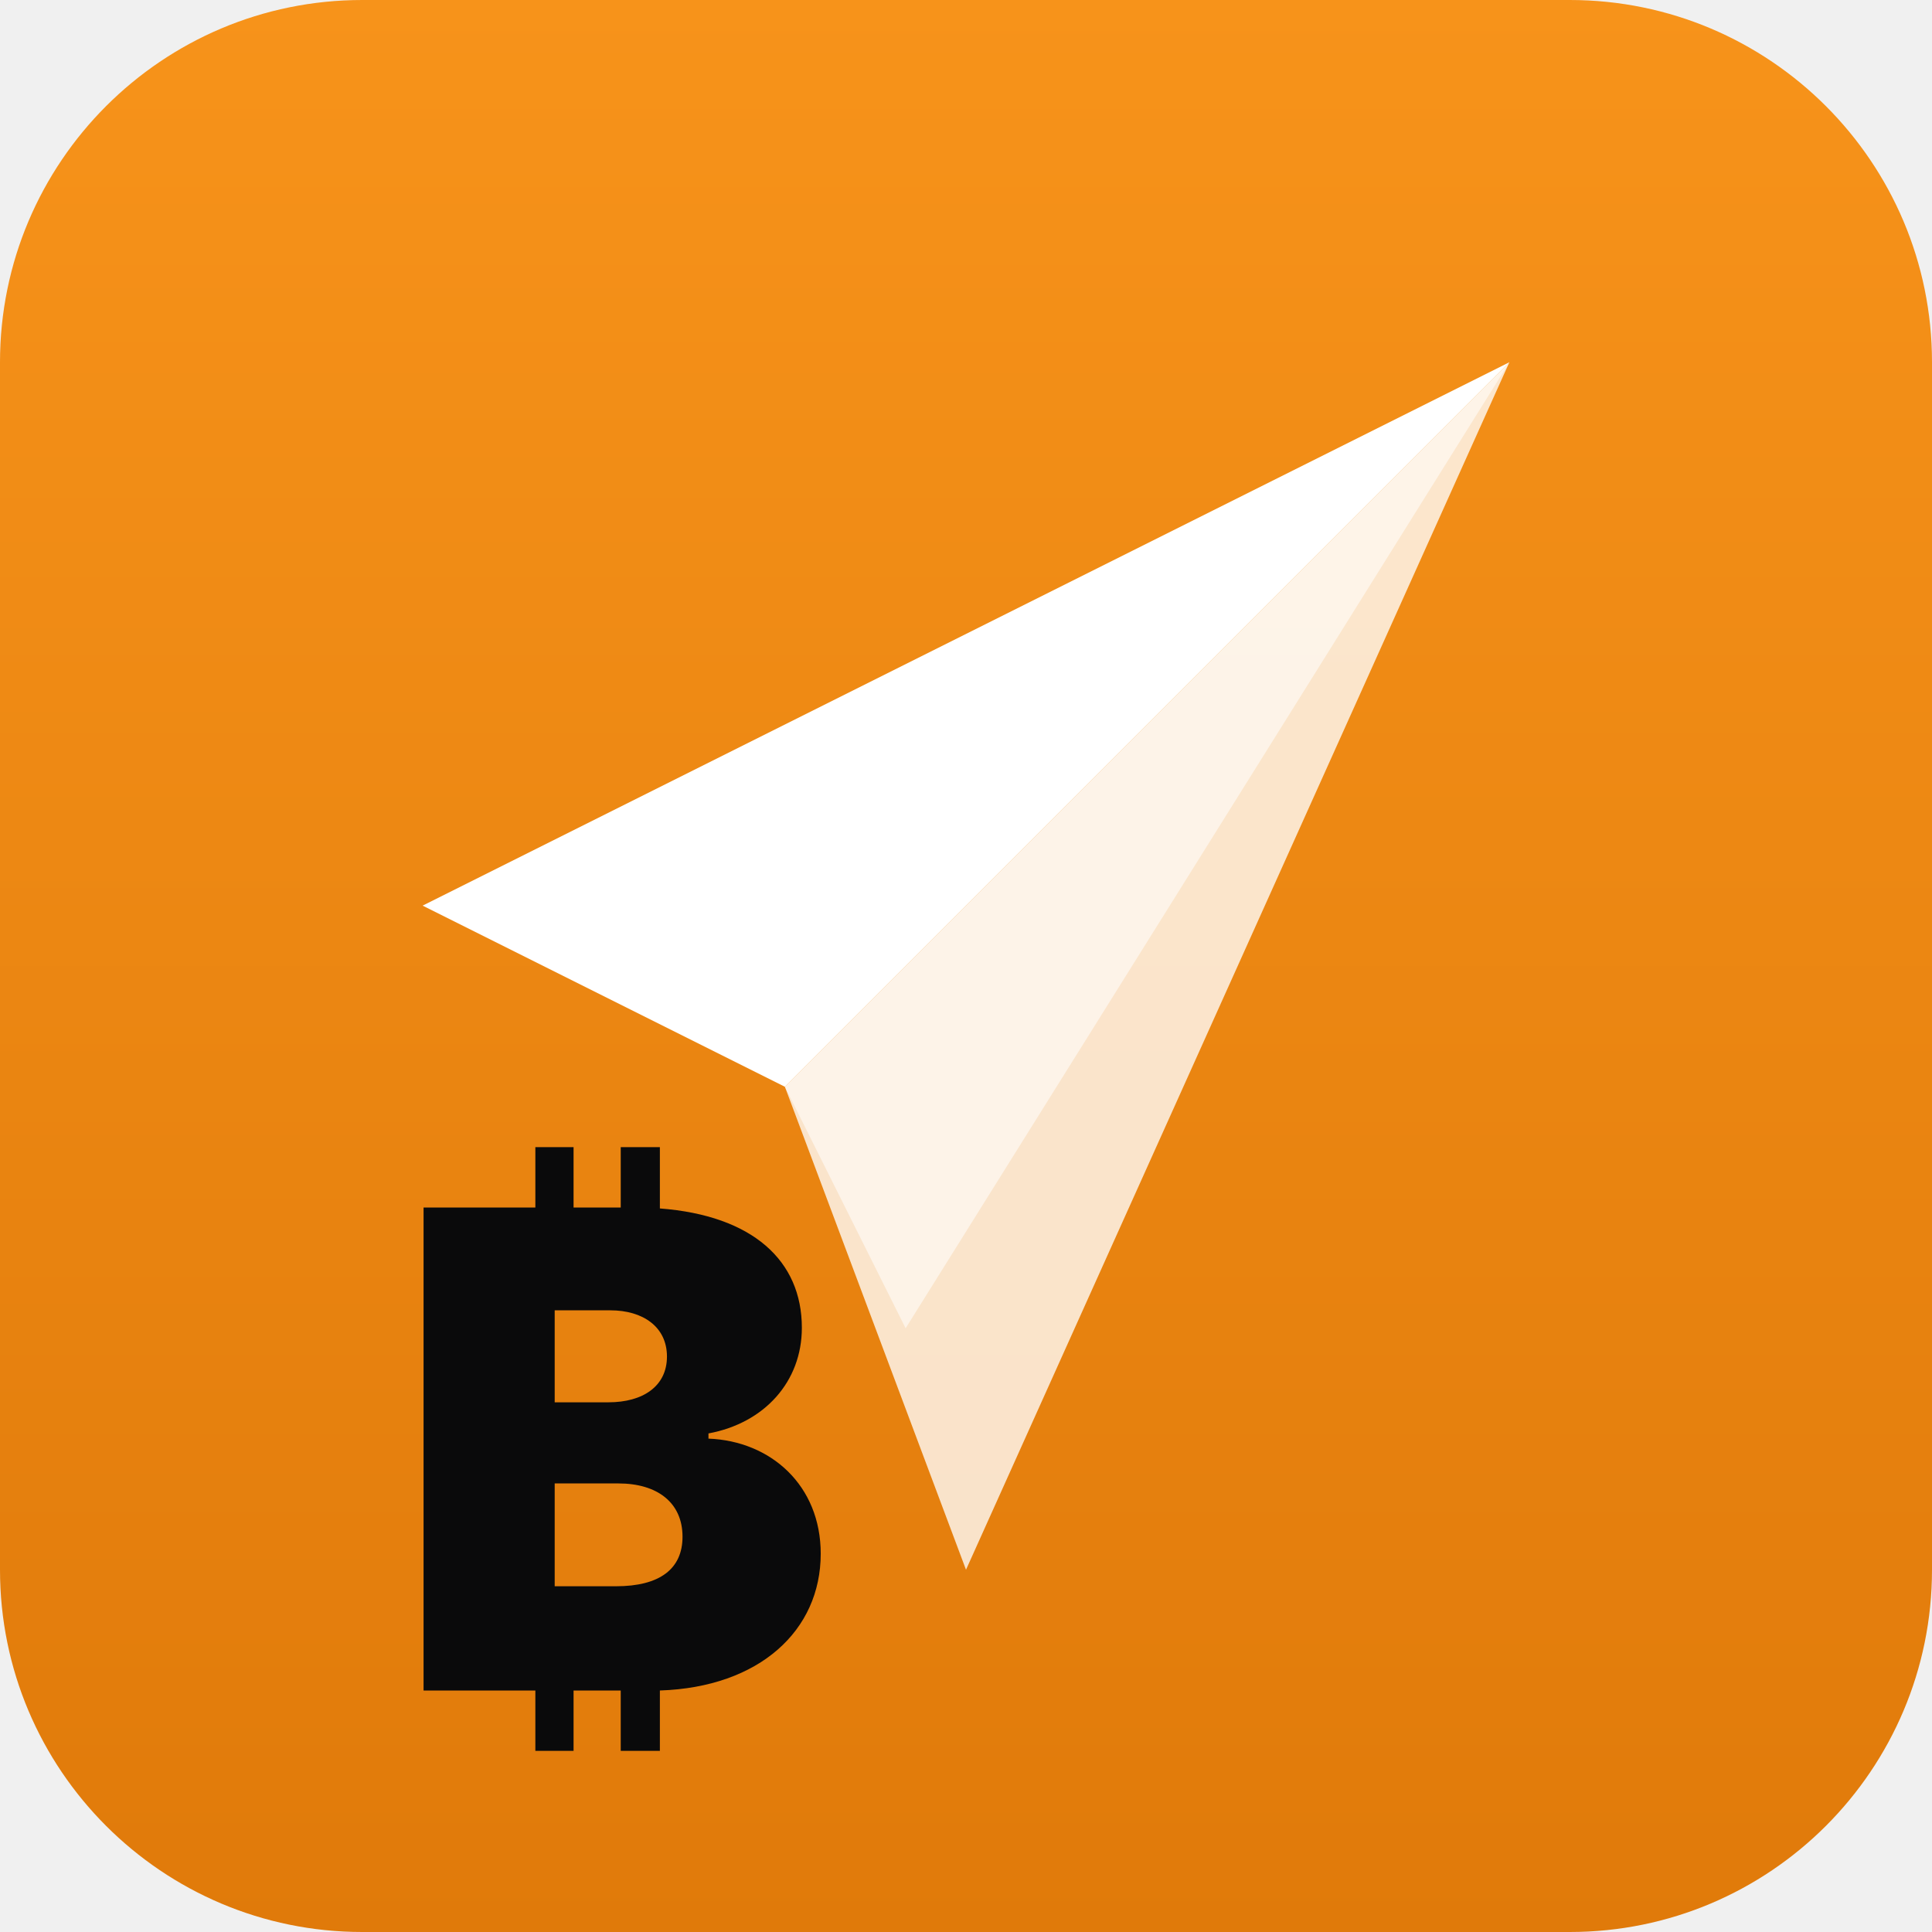
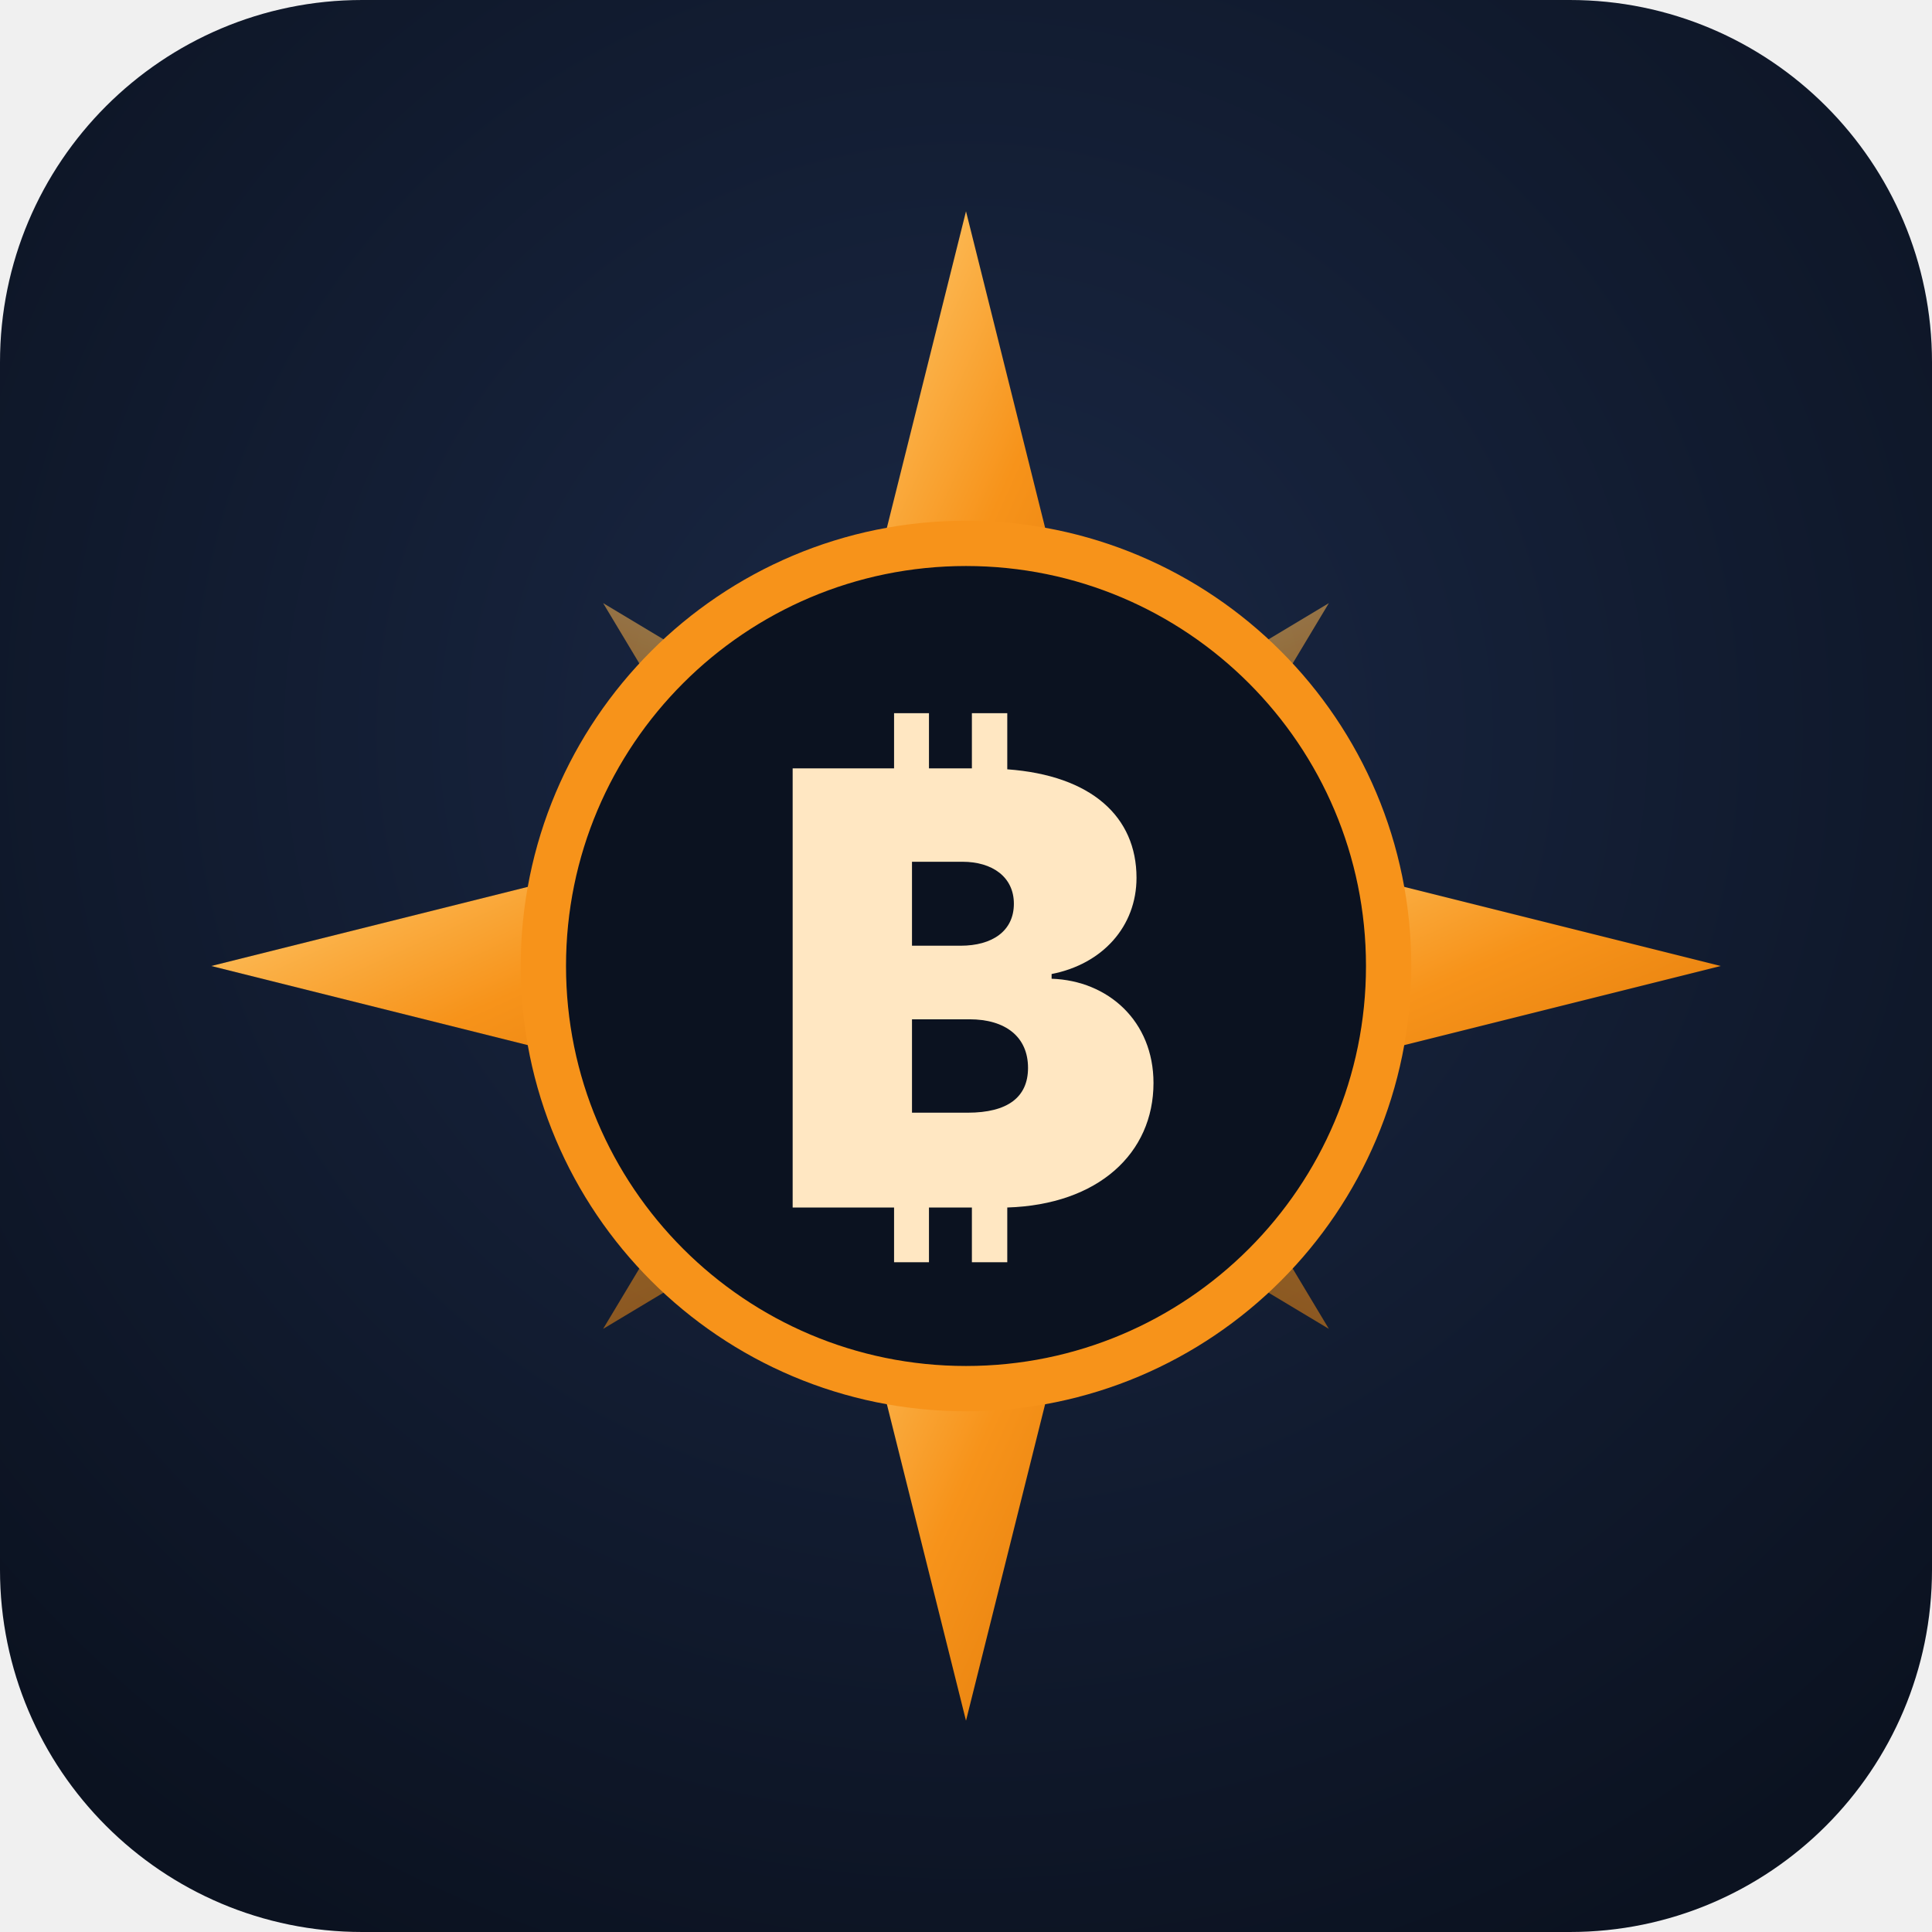
<svg xmlns="http://www.w3.org/2000/svg" viewBox="0 0 64 64" width="64" height="64">
  <defs>
-     <linearGradient id="bp-fav-bg" x1="0" y1="0" x2="0" y2="1">
-       <stop offset="0" stop-color="#F7931A" />
-       <stop offset="1" stop-color="#E07A0A" />
+     <radialGradient id="bp-fav-bg" cx="50%" cy="38%" r="70%">
+       <stop offset="0%" stop-color="#1A2845" />
+       <stop offset="100%" stop-color="#0B1220" />
+     </radialGradient>
+     <linearGradient id="bp-fav-star" x1="0%" y1="0%" x2="100%" y2="100%">
+       <stop offset="0%" stop-color="#FFD27A" />
+       <stop offset="55%" stop-color="#F7931A" />
+       <stop offset="100%" stop-color="#E07A0A" />
    </linearGradient>
  </defs>
-   <rect x="0" y="0" width="64" height="64" rx="12" fill="url(#bp-fav-bg)" />
-   <g fill="#FFFFFF" fill-rule="evenodd">
-     <path d="M 50 12 L 14 30 L 26 36 L 50 12 Z" />
-     <path d="M 50 12 L 26 36 L 32 52 L 50 12 Z" opacity="0.78" />
-     <path d="M 50 12 L 30 44 L 26 36 Z" opacity="0.55" />
+   <rect width="64" height="64" rx="12" fill="url(#bp-fav-bg)" />
+   <g transform="translate(32 32)" fill="url(#bp-fav-star)">
+     <polygon points="0,-25 4.5,-7 0,-5 -4.5,-7" />
+     <polygon points="25,0 7,4.5 5,0 7,-4.5" />
+     <polygon points="0,25 -4.5,7 0,5 4.5,7" />
+     <polygon points="-25,0 -7,-4.5 -5,0 -7,4.5" />
  </g>
-   <text x="13" y="56" font-family="ui-sans-serif, system-ui, -apple-system, 'Segoe UI', sans-serif" font-weight="900" font-size="22" fill="#0A0A0B">₿</text>
+   <g transform="translate(32 32) rotate(45)" fill="url(#bp-fav-star)" opacity="0.55">
+     <polygon points="0,-17 3,-5 0,-3 -3,-5" />
+     <polygon points="17,0 5,3 3,0 5,-3" />
+     <polygon points="0,17 -3,5 0,3 3,5" />
+     <polygon points="-17,0 -5,-3 -3,0 -5,3" />
+   </g>
+   <circle cx="32" cy="32" r="14" fill="#0B1220" stroke="#F7931A" stroke-width="1.5" />
+   <text x="32" y="40" text-anchor="middle" font-family="ui-sans-serif, system-ui, -apple-system, 'Segoe UI', sans-serif" font-weight="900" font-size="20" fill="#FFE7C2">₿</text>
</svg>
